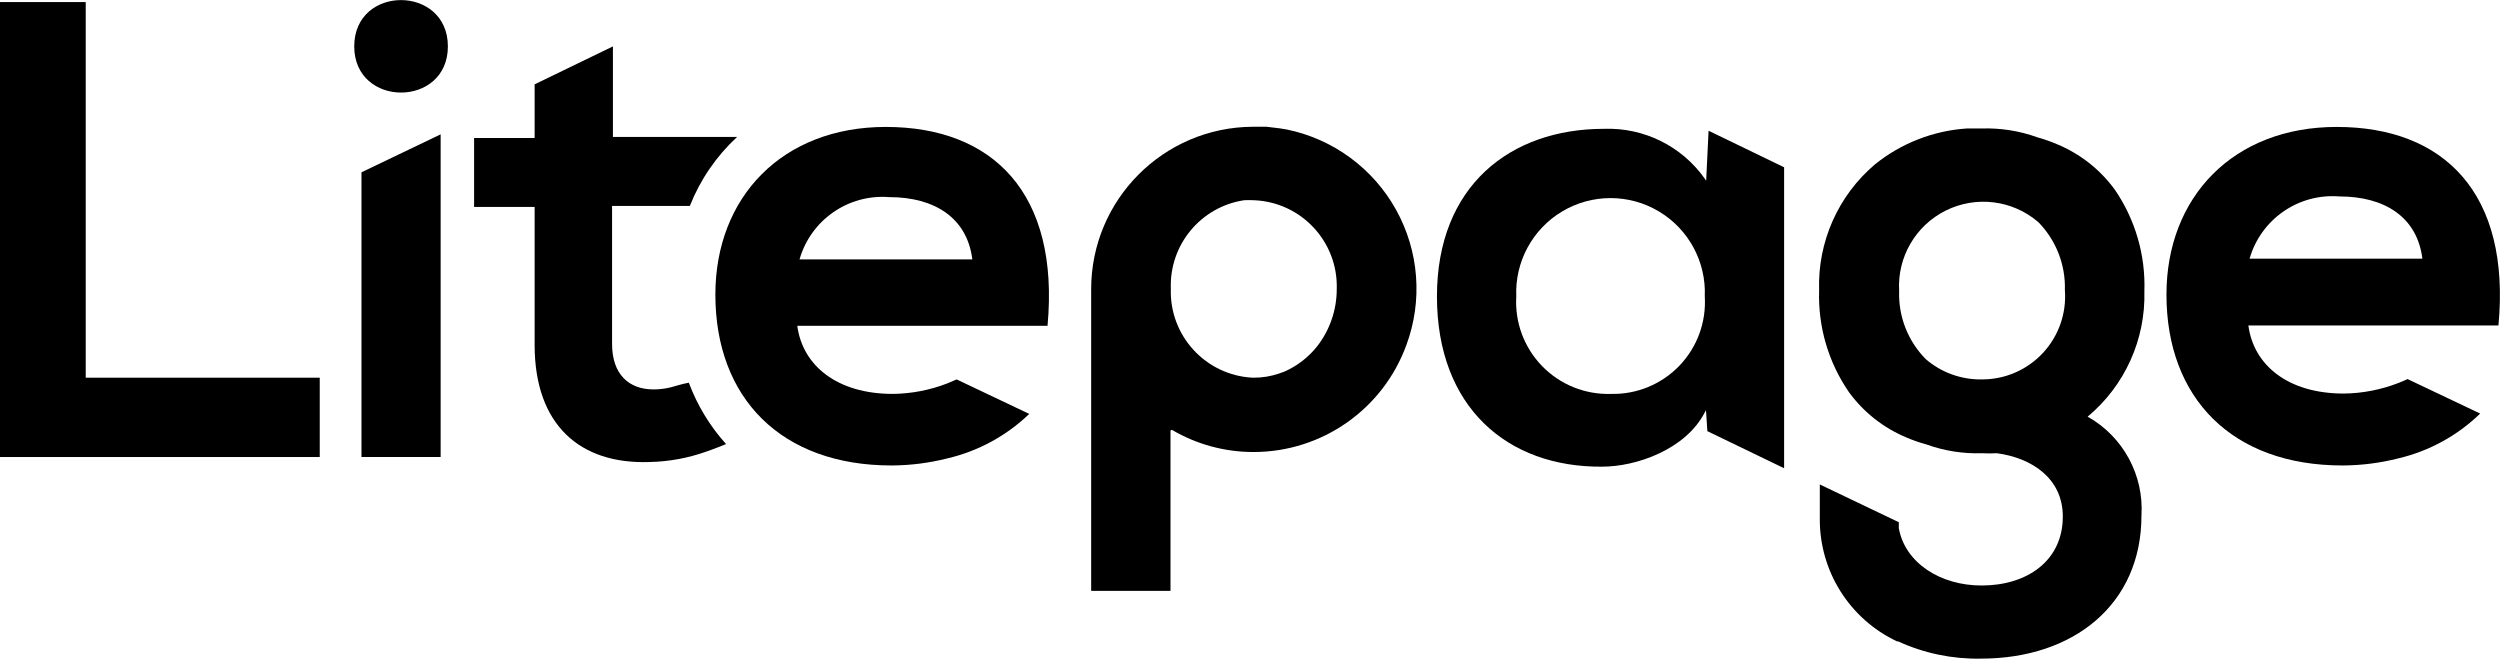
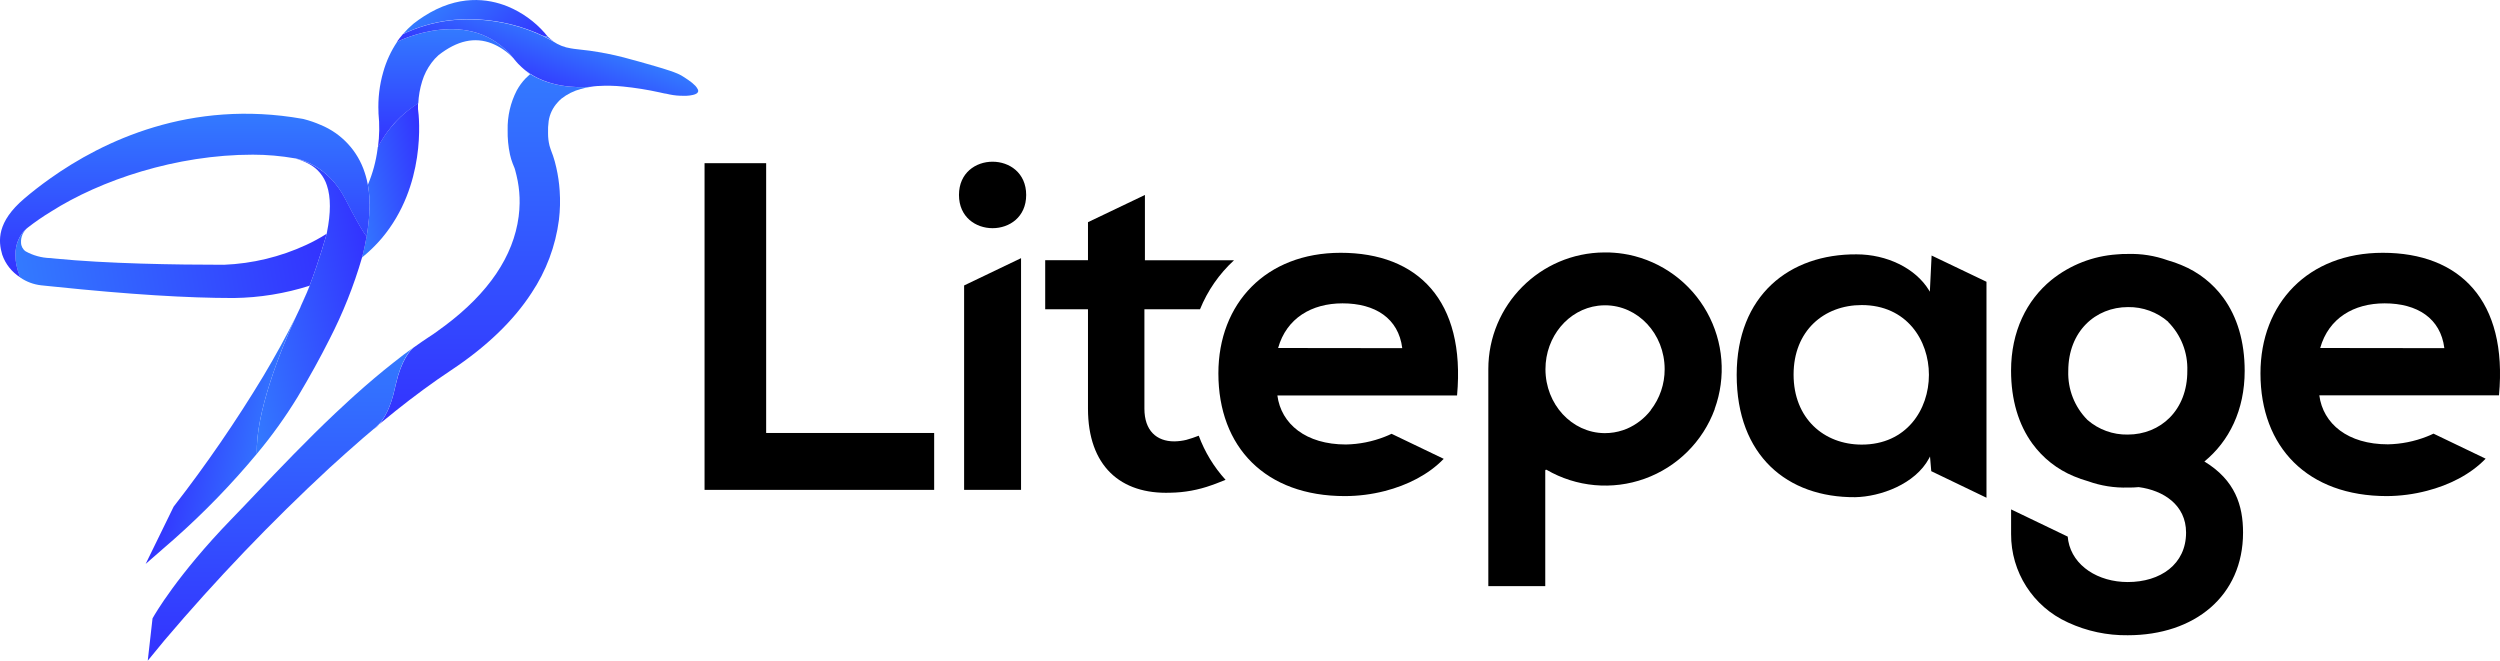
- <svg xmlns="http://www.w3.org/2000/svg" viewBox="0 0 144.96 38.23">
+ <svg xmlns="http://www.w3.org/2000/svg" xmlns:xlink="http://www.w3.org/1999/xlink" viewBox="0 0 642.82 169.89">
+   <defs>
+     <linearGradient id="linear-gradient" x1="77.07" y1="77.23" x2="79.14" y2="76.87" gradientUnits="userSpaceOnUse">
+       <stop offset="0" stop-color="#337aff" />
+       <stop offset="0.99" stop-color="#33f" />
+     </linearGradient>
+     <linearGradient id="linear-gradient-2" x1="5.08" y1="73.07" x2="83.8" y2="59.19" xlink:href="#linear-gradient" />
+     <linearGradient id="linear-gradient-3" x1="89.9" y1="48.22" x2="110.73" y2="44.55" xlink:href="#linear-gradient" />
+     <linearGradient id="linear-gradient-4" x1="69.99" y1="115.63" x2="43.45" y2="110.95" xlink:href="#linear-gradient" />
+     <linearGradient id="linear-gradient-5" x1="114.21" y1="-0.52" x2="130.18" y2="18.51" xlink:href="#linear-gradient" />
+     <linearGradient id="linear-gradient-6" x1="114.58" y1="7.51" x2="114.58" y2="37.86" xlink:href="#linear-gradient" />
+     <linearGradient id="linear-gradient-7" x1="124.64" y1="18.11" x2="124.64" y2="109.14" xlink:href="#linear-gradient" />
+     <linearGradient id="linear-gradient-8" x1="144.17" y1="7.89" x2="138.32" y2="23.98" xlink:href="#linear-gradient" />
+     <linearGradient id="linear-gradient-9" x1="140.92" y1="9.18" x2="140.92" y2="10.61" xlink:href="#linear-gradient" />
+     <linearGradient id="linear-gradient-10" x1="100.53" y1="32.08" x2="102.19" y2="31.54" xlink:href="#linear-gradient" />
+     <linearGradient id="linear-gradient-11" x1="59.72" y1="80.67" x2="96.64" y2="74.16" xlink:href="#linear-gradient" />
+     <linearGradient id="linear-gradient-12" x1="47.52" y1="29.24" x2="47.52" y2="71.36" xlink:href="#linear-gradient" />
+     <linearGradient id="linear-gradient-13" x1="75.98" y1="80.23" x2="77.3" y2="80.23" xlink:href="#linear-gradient" />
+     <linearGradient id="linear-gradient-14" x1="78.93" y1="74.34" x2="79.67" y2="74.34" xlink:href="#linear-gradient" />
+     <linearGradient id="linear-gradient-15" x1="72.13" y1="89.33" x2="72.13" y2="169.89" xlink:href="#linear-gradient" />
+     <linearGradient id="linear-gradient-16" x1="95.84" y1="110.03" x2="97.54" y2="109.48" xlink:href="#linear-gradient" />
+     <linearGradient id="linear-gradient-17" x1="102.05" y1="30.57" x2="102.98" y2="30.57" xlink:href="#linear-gradient" />
+   </defs>
  <g id="Layer_2" data-name="Layer 2">
    <g id="Layer_1-2" data-name="Layer 1">
-       <g>
-         <polygon points="4.97 0.12 0 0.12 0 26.5 18.54 26.5 18.54 21.9 4.97 21.9 4.97 0.12" />
-         <polygon points="20.96 26.5 25.55 26.5 25.55 7.79 20.96 9.99 20.96 26.5" />
-         <path d="M20.54,2.69c0,3.57,5.43,3.57,5.43,0S20.54-.9,20.54,2.69Z" />
-         <path d="M135.49,7.36c-6,0-9.87,4.07-9.87,9.72,0,6,3.8,9.91,10.21,9.91a13.37,13.37,0,0,0,3.23-.41,10.15,10.15,0,0,0,4.75-2.6l-4.21-2c-.17.08-.35.16-.54.23a9,9,0,0,1-3.16.61c-3.24,0-5.23-1.65-5.53-3.95h14.5C145.59,11.2,141.71,7.36,135.49,7.36ZM130.44,15a5,5,0,0,1,5.2-3.61c2.64,0,4.52,1.2,4.82,3.61Z" />
-         <path d="M98.93,10.48l-.08-.12A6.85,6.85,0,0,0,93,7.47c-5.43,0-9.68,3.31-9.68,9.72s4.07,9.91,9.57,9.87c2,0,4.84-1,5.95-3.13l.08-.15L99,25l4.45,2.15V9.7L99.07,7.58ZM93.42,22.84a5.33,5.33,0,0,1-5.5-5.65,5.47,5.47,0,1,1,10.93,0A5.32,5.32,0,0,1,93.42,22.84Z" />
-         <path d="M74.62,7.51l-.43-.07-.75-.09h0l-.43,0h-.37a9.42,9.42,0,0,0-9.37,9.42V34.26h4.6V25a.07.07,0,0,1,.11-.06,9.31,9.31,0,0,0,4.72,1.27A9.43,9.43,0,0,0,81.55,20v0A9.42,9.42,0,0,0,74.62,7.51Zm1.77,12.55a5,5,0,0,1-1.92,1.49l-.34.12a4.51,4.51,0,0,1-1.43.23h-.07a5,5,0,0,1-4.74-5.16,5,5,0,0,1,4.25-5.13,5.25,5.25,0,0,1,.56,0,5,5,0,0,1,4.81,5.16A5.4,5.4,0,0,1,76.39,20.06Z" />
-         <path d="M124.34,16.89a9.82,9.82,0,0,0-1.72-5.9,7.88,7.88,0,0,0-3.35-2.63,9.05,9.05,0,0,0-1.14-.4,8.68,8.68,0,0,0-3.23-.51c-.29,0-.58,0-.86,0a9.5,9.5,0,0,0-5.31,2.07,9.18,9.18,0,0,0-3.25,7.32,9.82,9.82,0,0,0,1.73,5.9,7.87,7.87,0,0,0,3.34,2.63,8.67,8.67,0,0,0,1.15.4,8.63,8.63,0,0,0,3.22.51,8.31,8.31,0,0,0,.87,0c2,.27,3.82,1.44,3.82,3.67,0,2.57-2.07,4-4.71,4-2.38,0-4.43-1.3-4.8-3.32,0-.12,0-.23,0-.35l-4.58-2.19v1.86h0v.12A7.8,7.8,0,0,0,110,37.19l.06,0a11,11,0,0,0,4.8,1c5.39,0,9.31-3.16,9.31-8.29a6.14,6.14,0,0,0-3.12-5.74A9.15,9.15,0,0,0,124.34,16.89ZM114.9,22a4.85,4.85,0,0,1-3.24-1.18l0,0a5.35,5.35,0,0,1-1.54-3.94,4.89,4.89,0,0,1,8.07-4l0,0a5.39,5.39,0,0,1,1.54,3.94A4.81,4.81,0,0,1,114.9,22Z" />
-         <path d="M38.89,22.46a4.15,4.15,0,0,1-1,.12c-1.42,0-2.4-.87-2.4-2.64v-8H40a10.92,10.92,0,0,1,2.74-4h-7.2V2.69L31,4.89V8H27.49v4H31v8c0,4.64,2.63,6.93,6.66,6.79a10.44,10.44,0,0,0,3.31-.61h0s.47-.16,1.13-.43a11.17,11.17,0,0,1-2.16-3.56C39.56,22.26,39.22,22.37,38.89,22.46Z" />
-         <path d="M51.36,7.36c-6,0-9.88,4.07-9.88,9.72,0,6,3.81,9.91,10.22,9.91a13.43,13.43,0,0,0,3.23-.41A10.2,10.2,0,0,0,59.68,24l-4.21-2-.54.23a9,9,0,0,1-3.16.61c-3.24,0-5.24-1.65-5.54-3.95H60.74C61.45,11.2,57.57,7.36,51.36,7.36Zm-5,7.68a5,5,0,0,1,5.2-3.61c2.63,0,4.52,1.2,4.82,3.61Z" />
-       </g>
+       <path d="M78.87,75.35c-.48,1.12-1,2.25-1.53,3.41C77.86,77.71,78.38,76.56,78.87,75.35Z" style="fill:url(#linear-gradient)" />
+       <path d="M57.63,68.08c-12.57,0-30.15-.28-43.52-1.6L13,66.36h-.11a13.86,13.86,0,0,1-6.31-1.74A2.78,2.78,0,0,1,5.41,62.4a4.54,4.54,0,0,1,1.74-3.86c-.48.34-5.49,4.16-1.95,12.82a11.89,11.89,0,0,0,5.36,2l1.54.16,2,.2c19.21,2,34.24,2.91,45.89,2.91h.13a67.1,67.1,0,0,0,19.48-3.16C82.07,67.09,84,60.1,84,60.1A44,44,0,0,1,78.68,63,55.72,55.72,0,0,1,57.63,68.08Z" style="fill:url(#linear-gradient-2)" />
+       <path d="M98.18,61.24A37.69,37.69,0,0,1,94.5,65c-.46.41-.94.82-1.42,1.21,0,0,3.06-10.72,1.51-18.7a35,35,0,0,0,2.49-9.19h0l.06-.49a30.22,30.22,0,0,1,3.46-5.21l.07-.09c.44-.52.88-1,1.35-1.5l0,0q.45-.48.93-.93s0,0,0,0a30.93,30.93,0,0,1,4.53-3.55c0,.71,0,1.23,0,1.48C107.83,30.38,109.55,47.74,98.18,61.24Z" style="fill:url(#linear-gradient-3)" />
+       <path d="M66.06,116.67a200.54,200.54,0,0,1-21.21,21.88L37.45,145l7.2-14.73.14-.18A346.75,346.75,0,0,0,67.71,96.71q4.77-8,8.27-15.09C72.24,89.78,65.59,106.43,66.06,116.67Z" style="fill:url(#linear-gradient-4)" />
+       <path d="M140.93,9.49l-1.38-.31a44.68,44.68,0,0,0-24.2-3.93,38.83,38.83,0,0,0-11.71,3.48,23.24,23.24,0,0,1,2.59-2.56l.13-.11c.88-.69,1.75-1.3,2.61-1.85,8.83-5.69,16.52-4.61,21.6-2.54a25.83,25.83,0,0,1,9.56,6.88l.2.26A6.35,6.35,0,0,0,140.93,9.49Z" style="fill:url(#linear-gradient-5)" />
+       <path d="M132,14.94a15.86,15.86,0,0,0-5.52-3.77c-4.42-1.73-8.9-.75-13.71,3a12.42,12.42,0,0,0-1.83,2,15.36,15.36,0,0,0-2.39,4.72,22.7,22.7,0,0,0-1,5.7A30.93,30.93,0,0,0,103,30.07s0,0,0,0q-.48.45-.93.93l0,0a13.43,13.43,0,0,0-1.35,1.5l-.07.09a30.22,30.22,0,0,0-3.46,5.21,37,37,0,0,0,.13-8.66l0-.29a32,32,0,0,1,1.23-10.36,27,27,0,0,1,3.58-7.75h0C102.73,10.46,121.11,1.38,132,14.94Z" style="fill:url(#linear-gradient-6)" />
+       <path d="M151.85,22.34a17.25,17.25,0,0,0-2.5.54,13.84,13.84,0,0,0-5,2.49,8.62,8.62,0,0,0-1,1,9,9,0,0,0-2.27,4.73,18.43,18.43,0,0,0-.16,3.22,12.9,12.9,0,0,0,.37,3.11c.14.54.35,1.09.56,1.68.12.31.24.63.35.94a28.54,28.54,0,0,1,.83,3,38.06,38.06,0,0,1,.88,6,39.7,39.7,0,0,1-.19,7.47,44,44,0,0,1-7.05,18.81C132,82.53,125,89.22,116,95.19c-4.78,3.17-9.6,6.73-14.36,10.53q-2.11,1.68-4.2,3.42c1.27-1.4,3-4.18,4.14-9.46v0c.05-.21.09-.42.14-.63v0a1.33,1.33,0,0,1,.05-.19c1.43-6.24,3.62-8.69,4.57-9.49l0,0a3.16,3.16,0,0,1,.43-.3h0c1.16-.83,2.32-1.63,3.49-2.4.79-.52,1.56-1,2.31-1.58l.07-.06c.52-.36,1-.73,1.52-1.11l.2-.14,0,0c11.27-8.45,17.66-17.89,19-28.09a30.44,30.44,0,0,0,.25-3.44,28.54,28.54,0,0,0-.49-5.71c-.19-1-.44-2-.66-2.82a6.09,6.09,0,0,0-.36-1l-.28-.69a16.34,16.34,0,0,1-.69-2.29,27.47,27.47,0,0,1-.6-6.29,21.21,21.21,0,0,1,2.33-10.16,14.48,14.48,0,0,1,2.29-3.14c.26-.26.53-.51.8-.75l.34-.3c-.44-.31-.84-.62-1.22-.92C140.81,22.55,148.39,22.59,151.85,22.34Z" style="fill:url(#linear-gradient-7)" />
+       <path d="M179.54,23.42a.9.9,0,0,1-.34.57,2.64,2.64,0,0,1-1,.41,8.71,8.71,0,0,1-1.68.23c-.28,0-.55,0-.83,0a16.77,16.77,0,0,1-3.46-.33c-.37-.06-.73-.16-1.09-.24l-.07,0H171l-.48-.1-.93-.21a81.69,81.69,0,0,0-9.38-1.5,39.36,39.36,0,0,0-6.52-.13h-.08a16.56,16.56,0,0,0-1.79.21c-3.46.25-11,.21-16.73-4.23-.12-.1-.24-.19-.36-.3s-.4-.34-.58-.51c-.33-.3-.62-.59-.89-.86s-.31-.33-.46-.51-.34-.39-.51-.6l-.23-.3-.08-.09c-10.9-13.56-29.28-4.48-29.94-4.15a22.65,22.65,0,0,1,1.56-2h0a38.83,38.83,0,0,1,11.71-3.48,44.68,44.68,0,0,1,24.2,3.93c1.61.76,2.57,1.33,2.74,1.43l0,0a10.94,10.94,0,0,0,4.52,1.77l.83.13c1.33.21,2.69.27,4,.47s2.91.45,4.36.73c2.93.57,5.82,1.35,8.7,2.17l3.8,1.09c1.3.38,2.6.76,3.88,1.2.65.22,1.3.46,1.93.73a10.46,10.46,0,0,1,1.64.9c.36.23.71.47,1.06.71s.66.48,1,.74a8.39,8.39,0,0,1,.82.76,3.5,3.5,0,0,1,.53.73A1.09,1.09,0,0,1,179.54,23.42Z" style="fill:url(#linear-gradient-8)" />
+       <path d="M142.29,10.61c-.17-.1-1.13-.67-2.74-1.43l1.38.31A9.32,9.32,0,0,0,142.29,10.61Z" style="fill:url(#linear-gradient-9)" />
+       <path d="M102,31.06c-.47.48-.91,1-1.35,1.5A13.43,13.43,0,0,1,102,31.06Z" style="fill:url(#linear-gradient-10)" />
+       <path d="M94.28,60.78c-.3,1.74-.63,3.2-.86,4.17s-.34,1.3-.34,1.3a117.76,117.76,0,0,1-8.37,21q-3.51,7-8.18,14.82a121,121,0,0,1-10.47,14.6c-.47-10.24,6.18-26.89,9.92-35,.46-.94.9-1.87,1.32-2.78l0-.08c.52-1.05,1-2.2,1.53-3.41a1.47,1.47,0,0,0,.06-.14c.26-.59.5-1.17.74-1.74l-.06,0C82.07,67.09,84,60.1,84,60.1s.05-.25.07-.38c1-4.95,1-9,0-12a9.57,9.57,0,0,0-4.62-5.57,17.17,17.17,0,0,0-3.48-1.39c1.08.19,8.43,1.81,12.82,10.38,4.74,9.26,5.56,9.68,5.56,9.68Z" style="fill:url(#linear-gradient-11)" />
+       <path d="M94.28,60.78h0s-.82-.42-5.56-9.68C84.32,42.52,77,40.9,75.89,40.71l-.08,0h0A63,63,0,0,0,65,39.77c-19.7,0-39.15,6.53-51.94,14.67a62.92,62.92,0,0,0-5.9,4.07l0,0c-.48.34-5.49,4.16-1.95,12.82A11.23,11.23,0,0,1,.57,65.48C-.49,61.91-.8,57.05,6.24,51.06c1.89-1.61,4.12-3.37,6.65-5.16C26.48,36.24,49,25.46,77.77,30.55l.33.07a28.22,28.22,0,0,1,4.33,1.49,19.79,19.79,0,0,1,11.36,12.3c.19.56.35,1.14.5,1.74s.21.92.3,1.4C95.43,51.87,94.92,57,94.28,60.78Z" style="fill:url(#linear-gradient-12)" />
+       <path d="M77.3,78.84c-.42.91-.86,1.84-1.32,2.78C76.48,80.53,76.93,79.59,77.3,78.84Z" style="fill:url(#linear-gradient-13)" />
+       <path d="M79.67,73.47c-.24.57-.48,1.15-.74,1.74.24-.57.46-1.14.68-1.72Z" style="fill:url(#linear-gradient-14)" />
+       <path d="M106.33,89.33c-1,.8-3.14,3.25-4.57,9.49a1.33,1.33,0,0,0-.05.19v0c0,.21-.09.42-.14.63v0c-1.09,5.28-2.87,8.06-4.14,9.46L96,110.38h0c-.84.7-1.68,1.41-2.51,2.13l-.3.26c-2.85,2.45-5.65,5-8.39,7.47a511.79,511.79,0,0,0-42.47,44.36l-4.34,5.28L39.22,159l.2-.34c.24-.43,6.07-10.71,20.12-25.21,2-2,4-4.2,6.22-6.5,6.16-6.47,13.07-13.72,20.48-20.72,1.23-1.16,2.47-2.32,3.73-3.46l1.29-1.17c3.22-2.89,6.51-5.69,9.87-8.33C102.85,91.89,104.58,90.58,106.33,89.33Z" style="fill:url(#linear-gradient-15)" />
+       <path d="M96,110.38l1.48-1.24A6,6,0,0,1,96,110.38Z" style="fill:url(#linear-gradient-16)" />
+       <path d="M103,30.11c-.31.34-.62.64-.93.93Q102.5,30.56,103,30.11Z" style="fill:url(#linear-gradient-17)" />
+       <polygon points="197 41.96 181.16 41.96 181.16 125.96 240.2 125.96 240.2 111.33 197 111.33 197 41.96" />
+       <polygon points="247.9 125.96 262.54 125.96 262.54 66.38 247.9 73.4 247.9 125.96" />
+       <path d="M246.58,50.13c0,11.39,17.28,11.39,17.28,0S246.58,38.72,246.58,50.13Z" />
+       <path d="M612.67,65c-19.2,0-31.44,13-31.44,31,0,19,12.12,31.56,32.52,31.56A41.66,41.66,0,0,0,624,126.21c5.75-1.48,11.22-4.21,15.13-8.27l-13.41-6.44c-.55.27-1.12.52-1.72.75a28.77,28.77,0,0,1-10,2c-10.32,0-16.68-5.28-17.64-12.6h46.2C644.83,77.24,632.47,65,612.67,65ZM596.59,89.48C598.75,81.8,605.23,78,613.15,78c8.4,0,14.4,3.84,15.36,11.52Z" />
+       <path d="M496.22,75c-.08-.13-.15-.26-.24-.39-3.45-5.66-10.86-9.21-18.59-9.21-17.29-.12-30.84,10.56-30.84,31,0,20.76,13,31.56,30.47,31.44,6.45-.12,15.43-3.33,19-10l.24-.47.32,3.78,14.2,6.83V72.45L496.67,65.7ZM478.7,114.32c-9.71,0-17.52-6.72-17.52-18S469,78.44,478.7,78.44c11.52,0,17.28,9,17.28,17.94S490.22,114.32,478.7,114.32Z" />
+       <path d="M418.8,65.5c-.44-.09-.9-.17-1.36-.24-.78-.13-1.58-.21-2.37-.27h0l-1.36-.08q-.49,0-1,0h-.19a30,30,0,0,0-29.83,30v55.8h14.64V121a.23.23,0,0,1,.34-.2,30,30,0,0,0,43.22-15.56.16.16,0,0,0,0-.09A30,30,0,0,0,418.8,65.5Zm5.65,40a15.58,15.58,0,0,1-6.13,4.74c-.35.13-.69.28-1.06.39a14.33,14.33,0,0,1-4.56.74h-.21c-8.36-.11-15.11-7.43-15.11-16.43,0-8.43,5.9-15.38,13.53-16.33a15.22,15.22,0,0,1,1.79-.11c8.48,0,15.33,7.36,15.33,16.44A17.06,17.06,0,0,1,424.45,105.45Z" />
+       <path d="M577.17,95.36c0-7.56-1.93-13.91-5.48-18.78A25,25,0,0,0,561,68.2a28.59,28.59,0,0,0-3.65-1.28A27.81,27.81,0,0,0,547.1,65.3c-.92,0-1.84,0-2.75.11A30.13,30.13,0,0,0,527.46,72c-6.34,5.19-10.36,13.21-10.36,23.3,0,7.56,1.94,13.91,5.49,18.78a25,25,0,0,0,10.66,8.38,28.73,28.73,0,0,0,3.66,1.28,27.76,27.76,0,0,0,10.26,1.62c.93,0,1.85,0,2.76-.11,6.34.84,12.17,4.58,12.17,11.69,0,8.16-6.59,12.72-15,12.72-7.58,0-14.11-4.12-15.29-10.58-.06-.36-.11-.72-.14-1.1l-14.56-7v5.95h0c0,.12,0,.25,0,.37A24.79,24.79,0,0,0,531.62,160l.19.09a35.44,35.44,0,0,0,15.29,3.25c17.17,0,29.65-10.08,29.65-26.4,0-6.93-2-13.45-9.94-18.28C573.16,113.47,577.17,105.45,577.17,95.36ZM547.1,111.74A15.35,15.35,0,0,1,536.77,108l-.06-.06a17,17,0,0,1-4.9-12.54c0-10.2,7-16.44,15.36-16.44a15.36,15.36,0,0,1,10.34,3.78l0,.06a17,17,0,0,1,4.91,12.54C562.47,105.5,555.51,111.74,547.1,111.74Z" />
+       <path d="M305,113.11a13.86,13.86,0,0,1-3.07.38c-4.55,0-7.67-2.77-7.67-8.41V79.52h14.3a35,35,0,0,1,8.73-12.59H294.39V50.13l-14.64,7v9.78h-11V79.52h11v25.56c0,14.76,8.39,22.08,21.23,21.61a32.48,32.48,0,0,0,10.54-1.93h0s1.5-.5,3.61-1.38a34.79,34.79,0,0,1-6.9-11.35A31.22,31.22,0,0,1,305,113.11Z" />
+       <path d="M344.72,65c-19.2,0-31.44,13-31.44,31,0,19,12.12,31.56,32.52,31.56a41.66,41.66,0,0,0,10.29-1.31c5.75-1.48,11.22-4.21,15.13-8.27l-13.41-6.44c-.55.27-1.12.52-1.72.75a28.77,28.77,0,0,1-10,2c-10.32,0-16.68-5.28-17.64-12.6h46.2C376.88,77.24,364.52,65,344.72,65ZM328.64,89.48C330.8,81.8,337.28,78,345.2,78c8.4,0,14.4,3.84,15.36,11.52Z" />
    </g>
  </g>
</svg>
